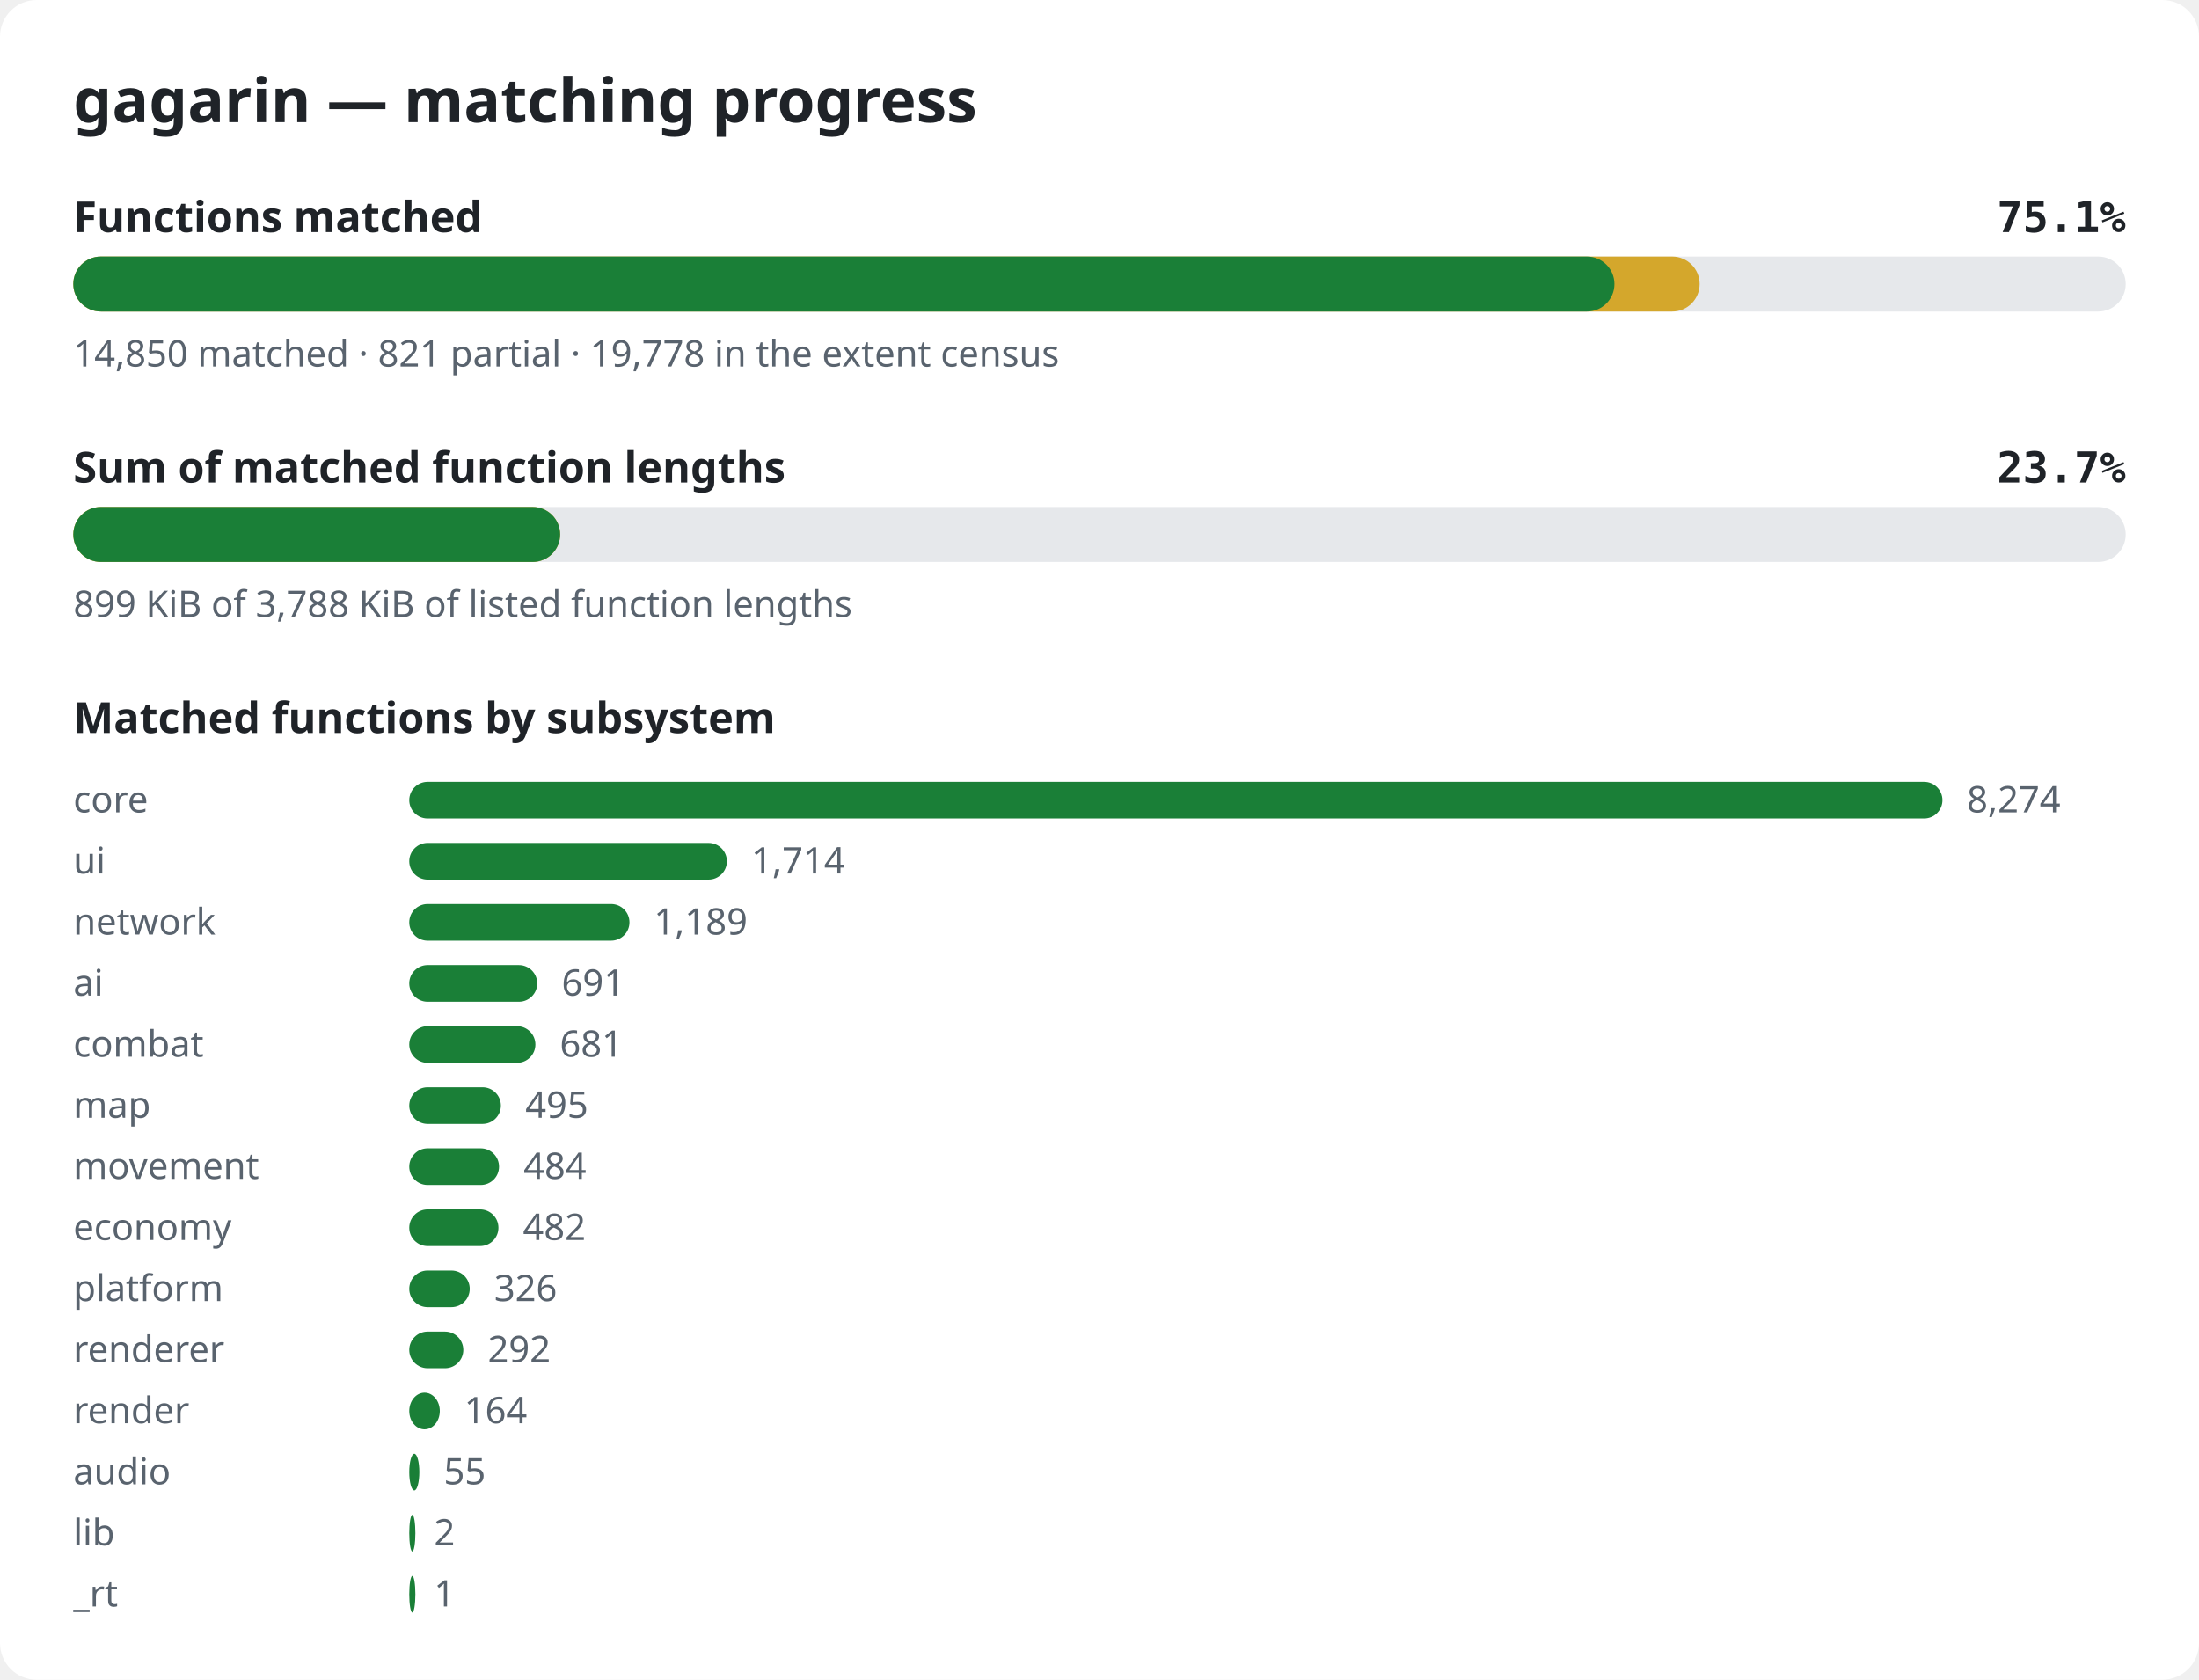
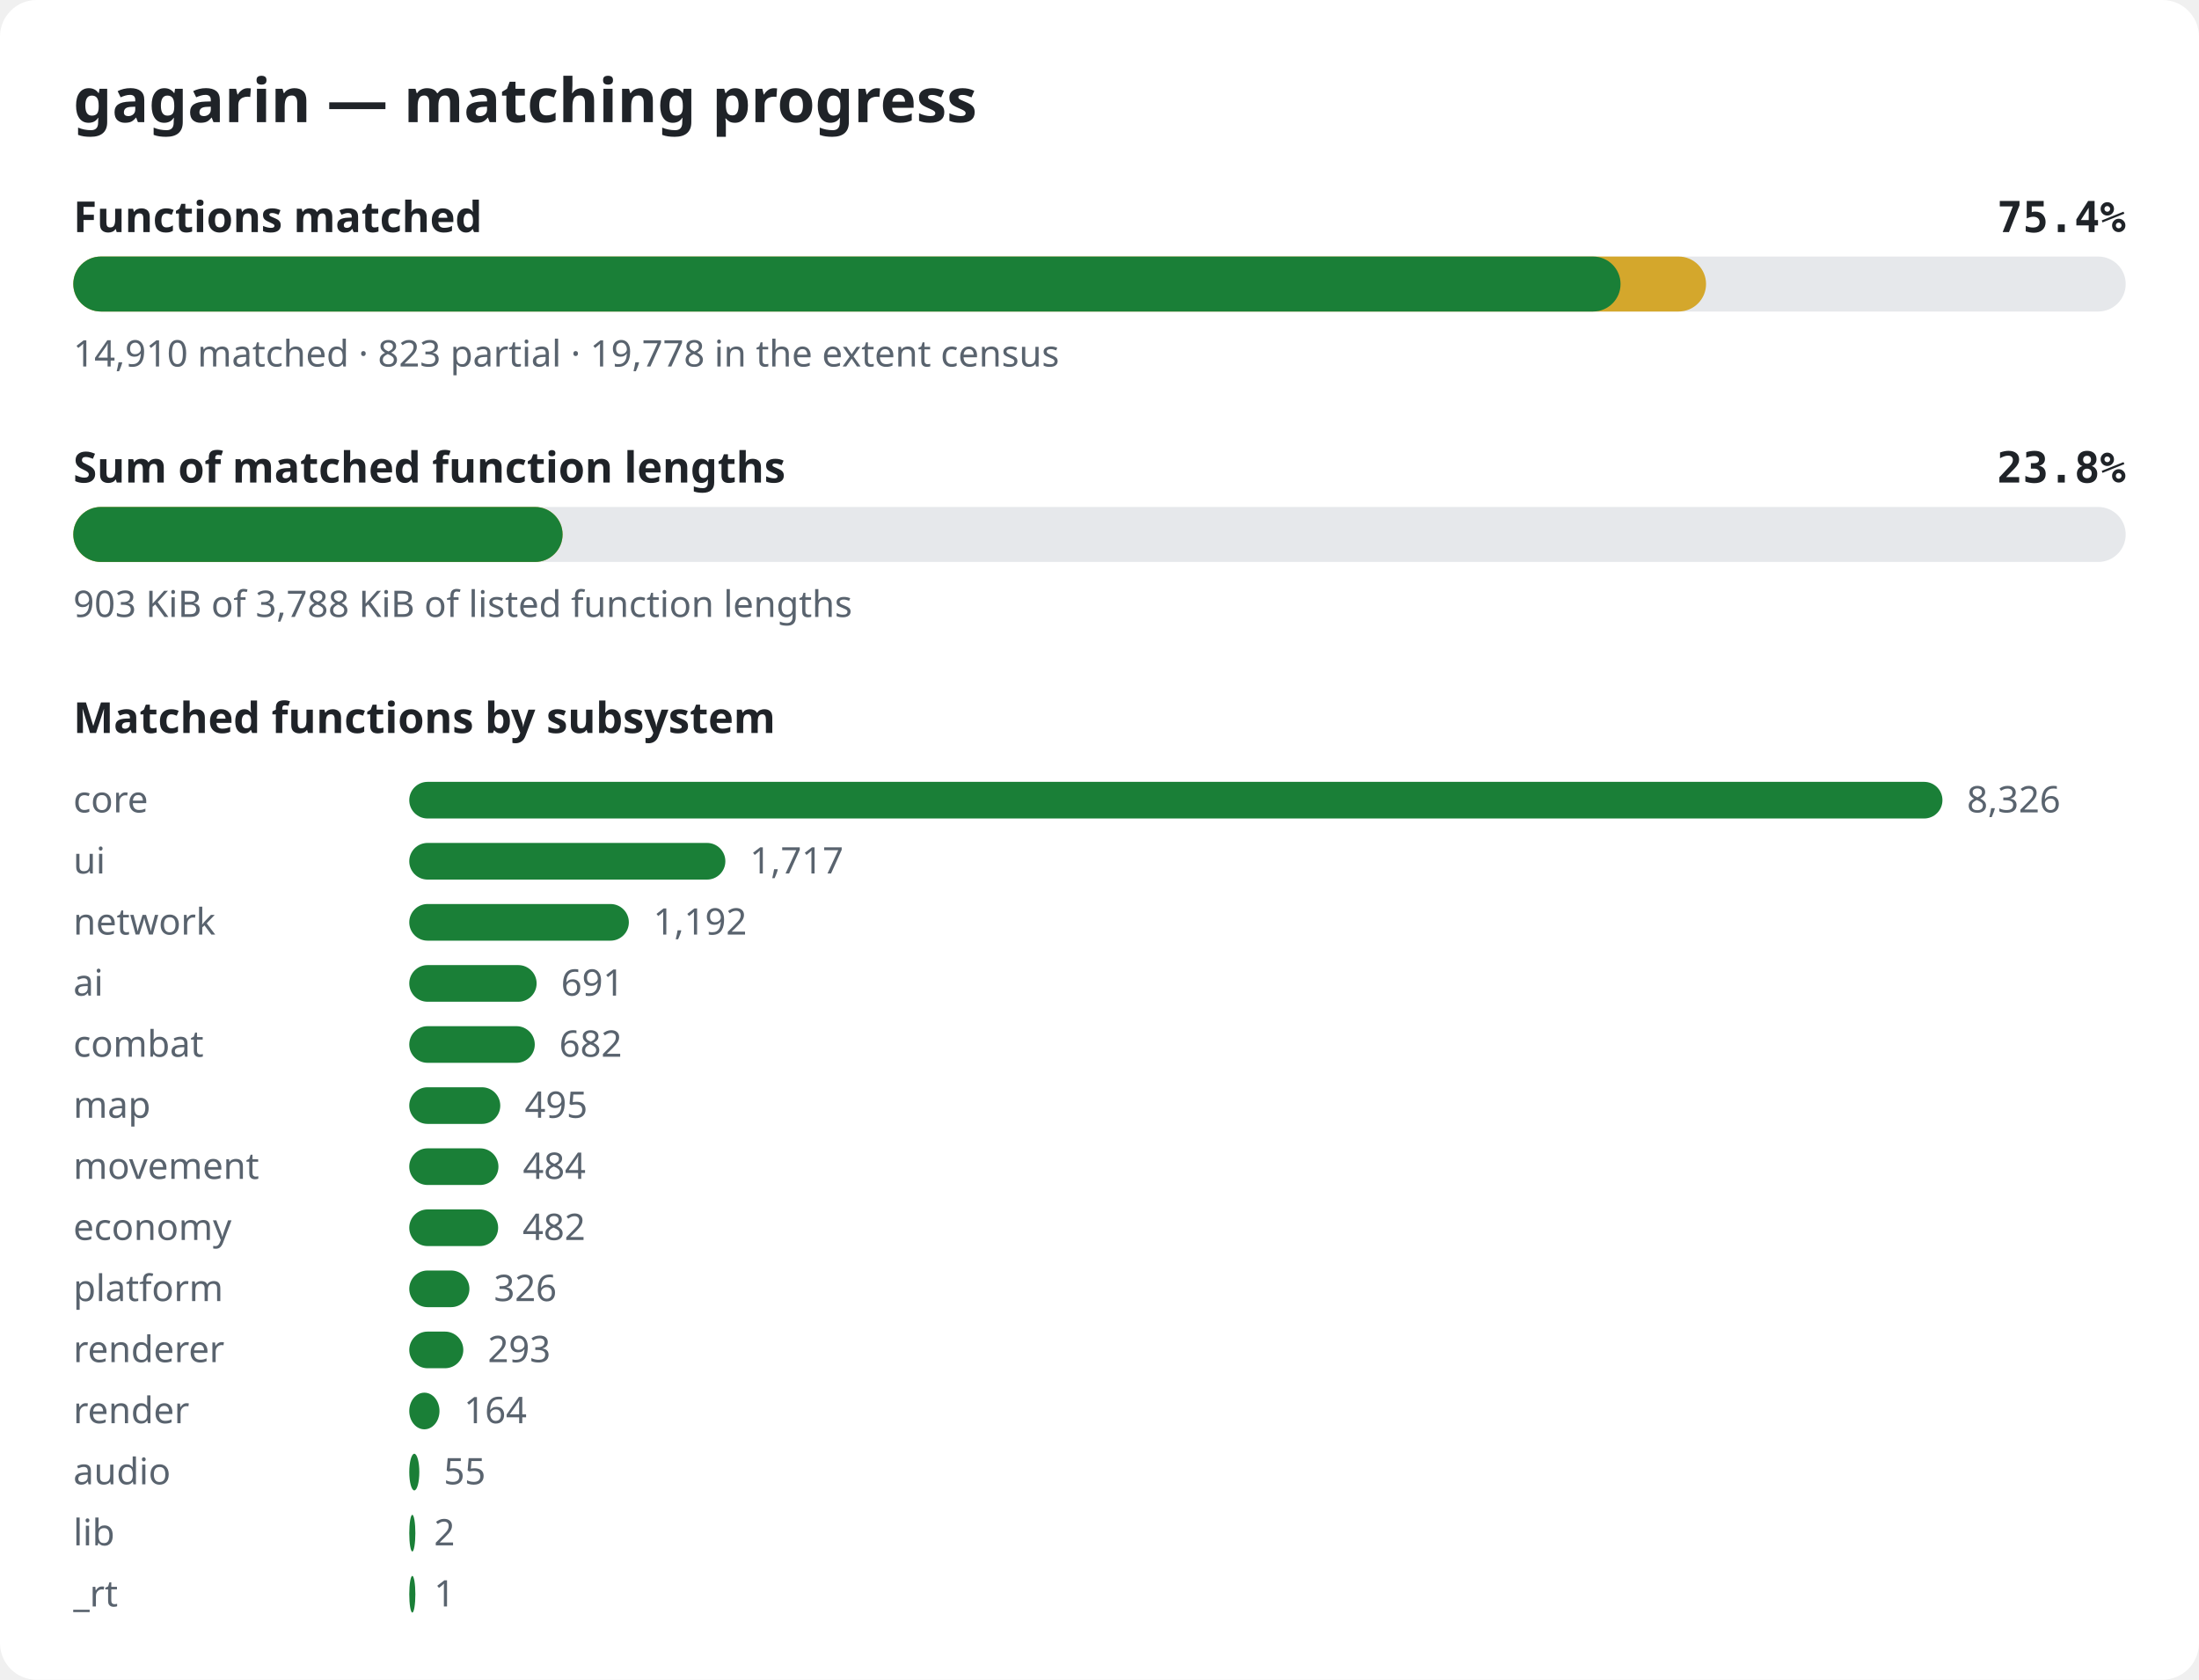
<svg xmlns="http://www.w3.org/2000/svg" width="720" height="550" viewBox="0 0 720 550" role="img" aria-label="gagarin matching progress">
  <style>.bg{fill:#ffffff}.title{font:600 20px sans-serif;fill:#1f2328}.label{font:600 14px sans-serif;fill:#1f2328}.pct{font:600 14px monospace;fill:#1f2328}.note{font:12px sans-serif;fill:#59636e}.track{fill:#e6e8eb}.done{fill:#1a7f37}.partial{fill:#d4a72c}@media (prefers-color-scheme: dark){.bg{fill:#0d1117}.title,.label,.pct{fill:#e6edf3}.note{fill:#9198a1}.track{fill:#262c36}.done{fill:#3fb950}.partial{fill:#d29922}}</style>
  <rect width="720" height="550" rx="12" class="bg" />
  <text x="24" y="40" class="title">gagarin — matching progress</text>
  <text x="24" y="76" class="label">Functions matched</text>
-   <text x="696" y="76" class="pct" text-anchor="end">75.1%</text>
+   <text x="696" y="76" class="pct" text-anchor="end">75.4%</text>
  <rect x="24" y="84" width="672" height="18" rx="9" class="track" />
-   <rect x="24" y="84" width="532.5" height="18" rx="9" class="partial" />
-   <rect x="24" y="84" width="504.6" height="18" rx="9" class="done" />
-   <text x="24" y="120" class="note">14,850 matched · 821 partial · 19,778 in the extent census</text>
+   <rect x="24" y="84" width="534.6" height="18" rx="9" class="partial" />
+   <rect x="24" y="84" width="506.6" height="18" rx="9" class="done" />
+   <text x="24" y="120" class="note">14,910 matched · 823 partial · 19,778 in the extent census</text>
  <text x="24" y="158" class="label">Sum of matched function lengths</text>
-   <text x="696" y="158" class="pct" text-anchor="end">23.7%</text>
+   <text x="696" y="158" class="pct" text-anchor="end">23.8%</text>
  <rect x="24" y="166" width="672" height="18" rx="9" class="track" />
-   <rect x="24" y="166" width="159.4" height="18" rx="9" class="partial" />
-   <rect x="24" y="166" width="159.4" height="18" rx="9" class="done" />
-   <text x="24" y="202" class="note">899 KiB of 3,788 KiB of listed function lengths</text>
+   <rect x="24" y="166" width="160.2" height="18" rx="9" class="partial" />
+   <rect x="24" y="166" width="160.2" height="18" rx="9" class="done" />
+   <text x="24" y="202" class="note">903 KiB of 3,788 KiB of listed function lengths</text>
  <text x="24" y="240" class="label">Matched functions by subsystem</text>
  <text x="24" y="266" class="note">core</text>
  <rect x="134" y="256" width="502.0" height="12" rx="6" class="done" />
-   <text x="644.0" y="266" class="note">8,274</text>
+   <text x="644.0" y="266" class="note">8,326</text>
  <text x="24" y="286" class="note">ui</text>
-   <rect x="134" y="276" width="104.0" height="12" rx="6" class="done" />
-   <text x="246.0" y="286" class="note">1,714</text>
+   <rect x="134" y="276" width="103.5" height="12" rx="6" class="done" />
+   <text x="245.5" y="286" class="note">1,717</text>
  <text x="24" y="306" class="note">network</text>
-   <rect x="134" y="296" width="72.1" height="12" rx="6" class="done" />
-   <text x="214.1" y="306" class="note">1,189</text>
+   <rect x="134" y="296" width="71.9" height="12" rx="6" class="done" />
+   <text x="213.9" y="306" class="note">1,192</text>
  <text x="24" y="326" class="note">ai</text>
-   <rect x="134" y="316" width="41.9" height="12" rx="6" class="done" />
-   <text x="183.9" y="326" class="note">691</text>
+   <rect x="134" y="316" width="41.7" height="12" rx="6" class="done" />
+   <text x="183.7" y="326" class="note">691</text>
  <text x="24" y="346" class="note">combat</text>
-   <rect x="134" y="336" width="41.3" height="12" rx="6" class="done" />
-   <text x="183.3" y="346" class="note">681</text>
+   <rect x="134" y="336" width="41.1" height="12" rx="6" class="done" />
+   <text x="183.1" y="346" class="note">682</text>
  <text x="24" y="366" class="note">map</text>
-   <rect x="134" y="356" width="30.0" height="12" rx="6" class="done" />
-   <text x="172.0" y="366" class="note">495</text>
+   <rect x="134" y="356" width="29.8" height="12" rx="6" class="done" />
+   <text x="171.8" y="366" class="note">495</text>
  <text x="24" y="386" class="note">movement</text>
-   <rect x="134" y="376" width="29.4" height="12" rx="6" class="done" />
-   <text x="171.4" y="386" class="note">484</text>
+   <rect x="134" y="376" width="29.2" height="12" rx="6" class="done" />
+   <text x="171.2" y="386" class="note">484</text>
  <text x="24" y="406" class="note">economy</text>
-   <rect x="134" y="396" width="29.2" height="12" rx="6" class="done" />
-   <text x="171.2" y="406" class="note">482</text>
+   <rect x="134" y="396" width="29.1" height="12" rx="6" class="done" />
+   <text x="171.1" y="406" class="note">482</text>
  <text x="24" y="426" class="note">platform</text>
-   <rect x="134" y="416" width="19.8" height="12" rx="6" class="done" />
-   <text x="161.8" y="426" class="note">326</text>
+   <rect x="134" y="416" width="19.7" height="12" rx="6" class="done" />
+   <text x="161.7" y="426" class="note">326</text>
  <text x="24" y="446" class="note">renderer</text>
  <rect x="134" y="436" width="17.7" height="12" rx="6" class="done" />
-   <text x="159.7" y="446" class="note">292</text>
+   <text x="159.7" y="446" class="note">293</text>
  <text x="24" y="466" class="note">render</text>
-   <rect x="134" y="456" width="10.0" height="12" rx="6" class="done" />
-   <text x="152.0" y="466" class="note">164</text>
+   <rect x="134" y="456" width="9.9" height="12" rx="6" class="done" />
+   <text x="151.9" y="466" class="note">164</text>
  <text x="24" y="486" class="note">audio</text>
  <rect x="134" y="476" width="3.3" height="12" rx="6" class="done" />
  <text x="145.3" y="486" class="note">55</text>
  <text x="24" y="506" class="note">lib</text>
  <rect x="134" y="496" width="2.0" height="12" rx="6" class="done" />
  <text x="142.1" y="506" class="note">2</text>
  <text x="24" y="526" class="note">_rt</text>
  <rect x="134" y="516" width="2.0" height="12" rx="6" class="done" />
  <text x="142.1" y="526" class="note">1</text>
</svg>
